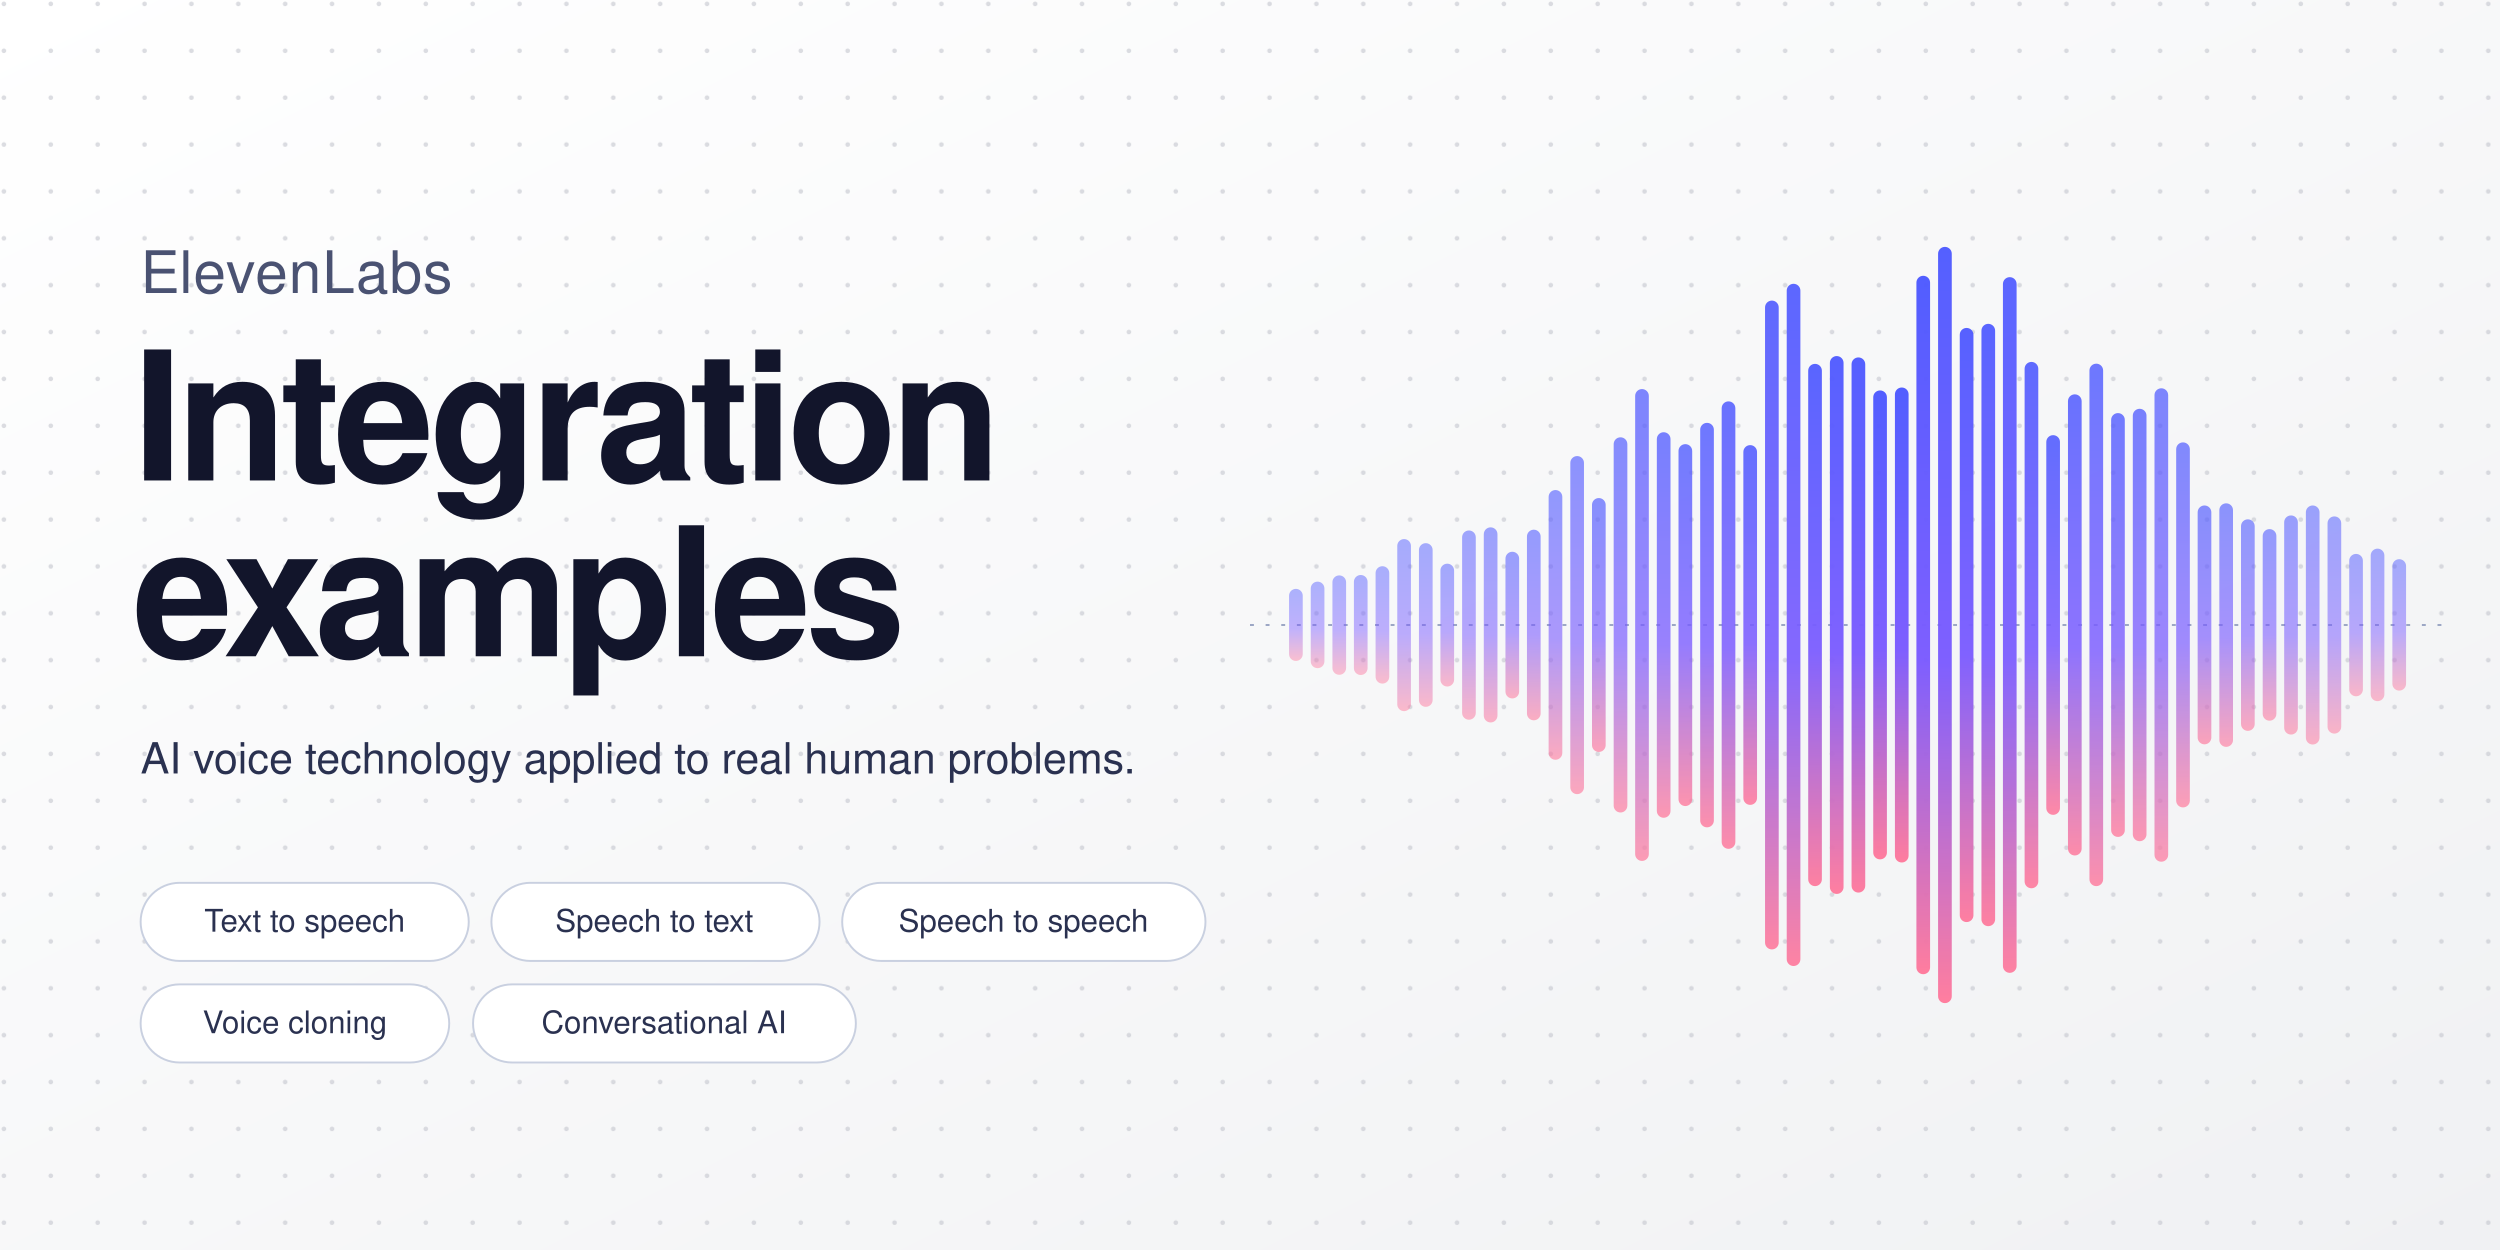
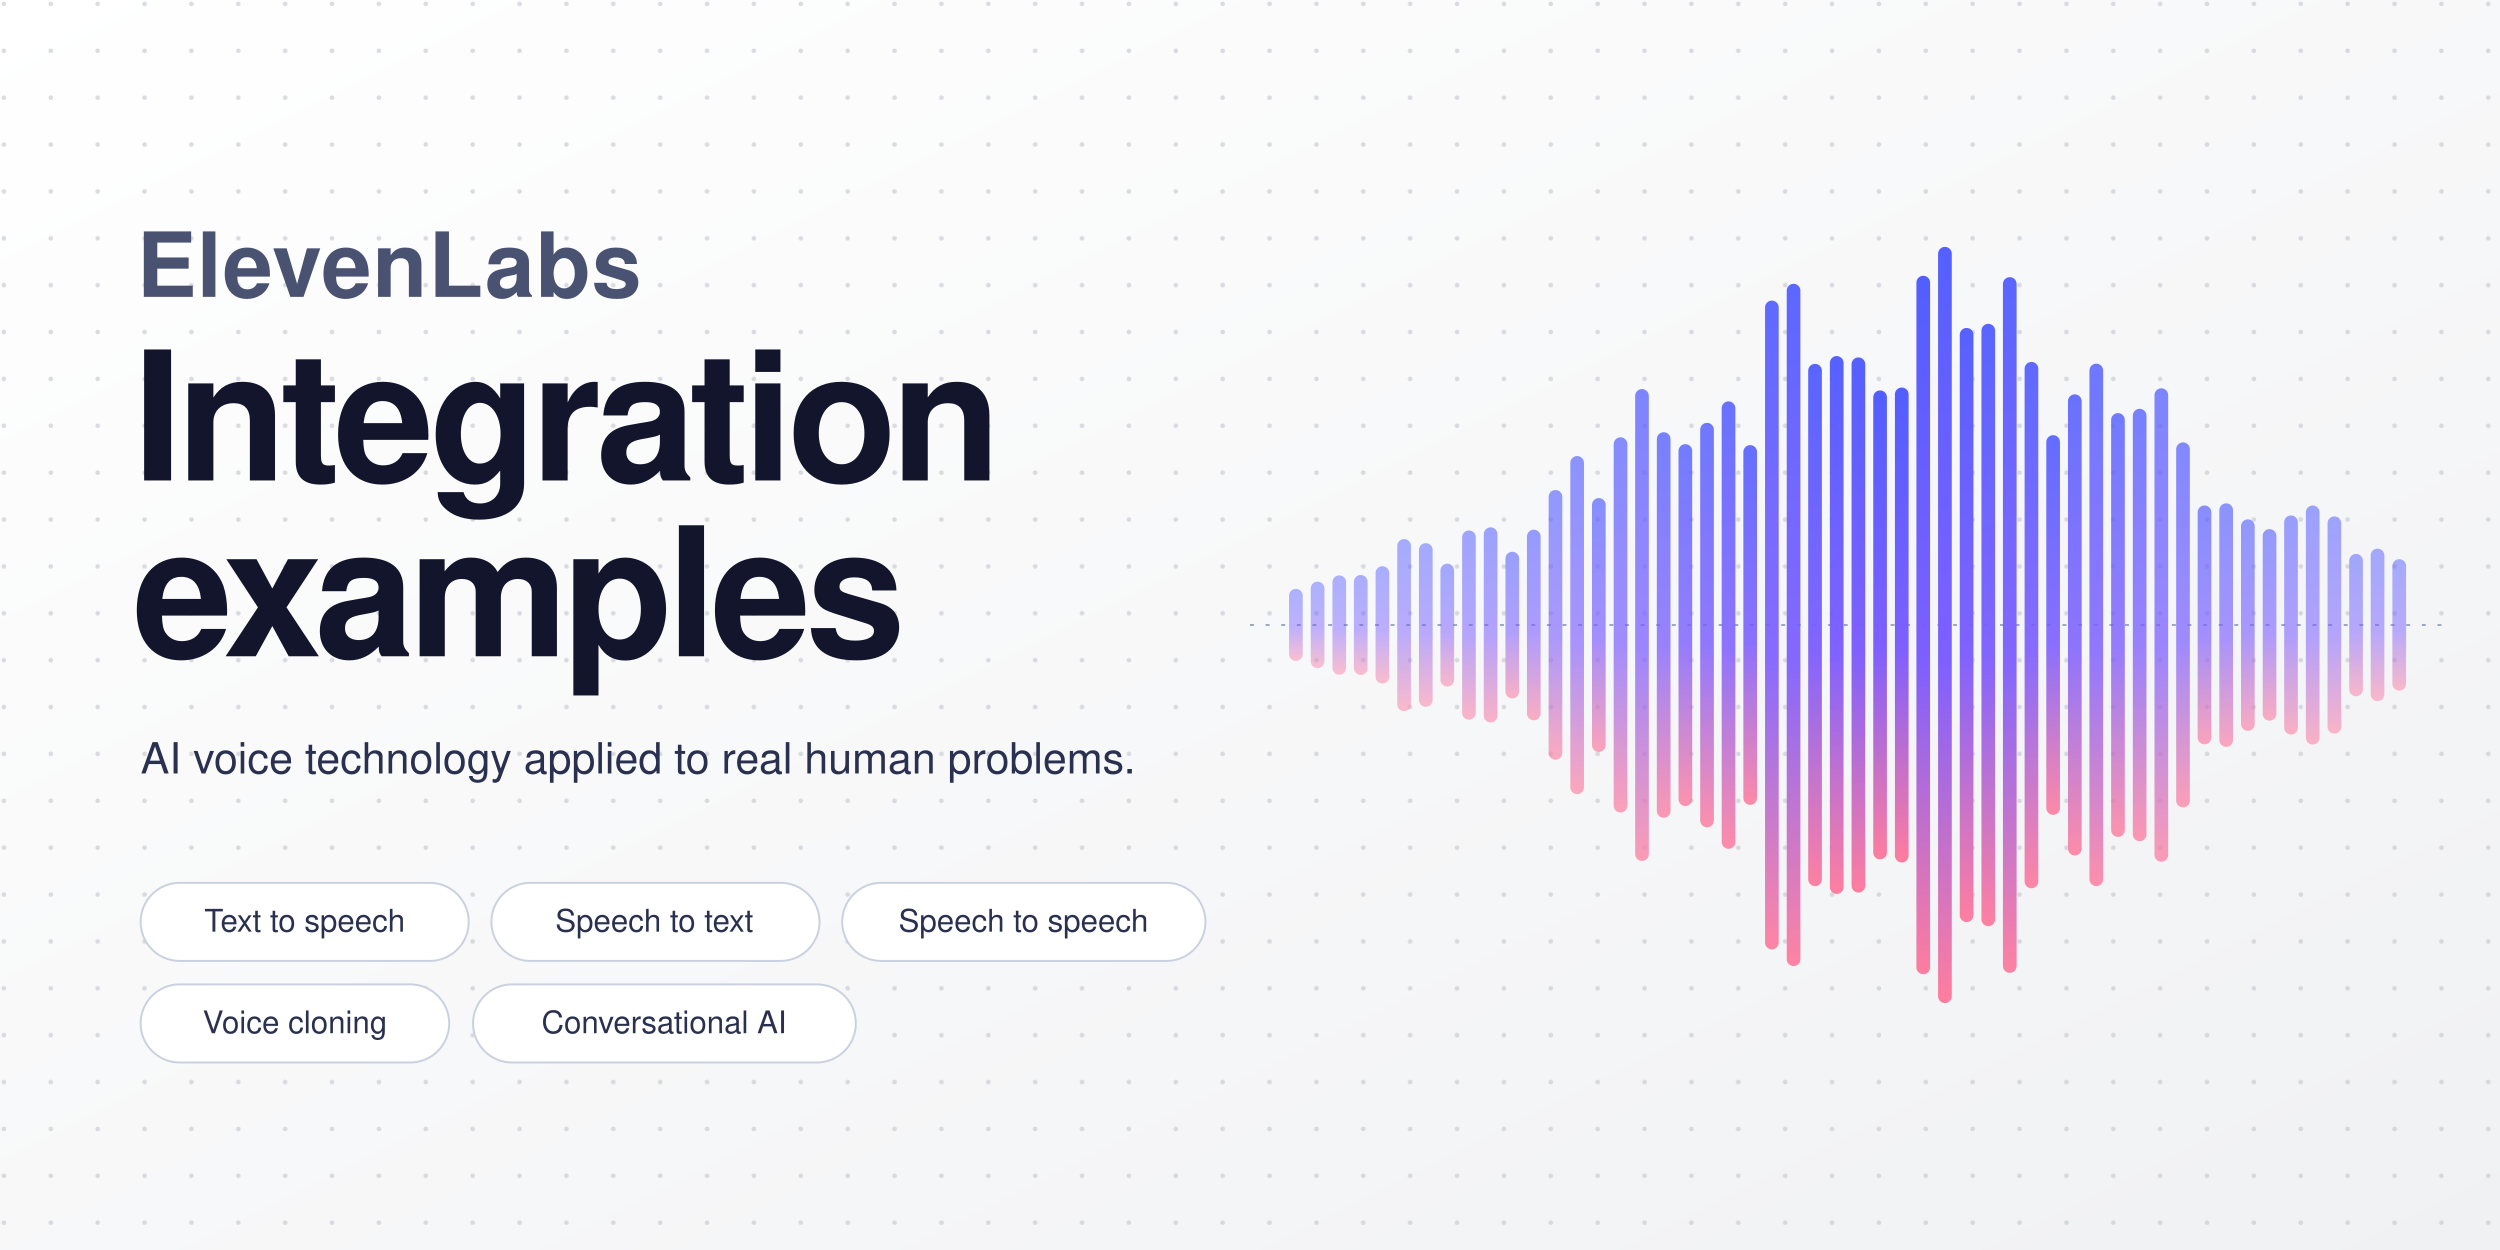
<svg xmlns="http://www.w3.org/2000/svg" viewBox="0 0 1280 640" width="1280" height="640" font-family="'Helvetica Neue', Helvetica, Arial, sans-serif">
  <defs>
    <linearGradient id="bg" x1="0" y1="0" x2="1" y2="1">
      <stop offset="0" stop-color="#FFFFFF" />
      <stop offset="1" stop-color="#F0F1F3" />
    </linearGradient>
    <linearGradient id="g" x1="0" y1="0" x2="0" y2="1">
      <stop offset="0" stop-color="#4F5BFF" />
      <stop offset="0.55" stop-color="#7B5CFF" />
      <stop offset="1" stop-color="#FF7A9C" />
    </linearGradient>
    <pattern id="dots" width="24" height="24" patternUnits="userSpaceOnUse">
      <circle cx="2" cy="2" r="1.2" fill="#C4C7CE" opacity="0.6" />
    </pattern>
  </defs>
  <rect width="1280" height="640" fill="url(#bg)" />
  <rect width="1280" height="640" fill="url(#dots)" />
  <line x1="640" y1="320" x2="1250" y2="320" stroke="#9AA5C4" stroke-width="1" stroke-dasharray="2 6" />
  <rect x="660.0" y="301.5" width="7" height="36.9" rx="3.5" fill="url(#g)" opacity="0.45" />
  <rect x="671.1" y="297.8" width="7" height="44.3" rx="3.5" fill="url(#g)" opacity="0.45" />
  <rect x="682.2" y="294.6" width="7" height="50.9" rx="3.5" fill="url(#g)" opacity="0.46" />
  <rect x="693.2" y="294.4" width="7" height="51.2" rx="3.5" fill="url(#g)" opacity="0.47" />
  <rect x="704.3" y="289.9" width="7" height="60.1" rx="3.5" fill="url(#g)" opacity="0.47" />
  <rect x="715.4" y="276.0" width="7" height="88.1" rx="3.5" fill="url(#g)" opacity="0.49" />
  <rect x="726.5" y="278.1" width="7" height="83.8" rx="3.5" fill="url(#g)" opacity="0.50" />
  <rect x="737.5" y="288.6" width="7" height="62.9" rx="3.5" fill="url(#g)" opacity="0.51" />
  <rect x="748.6" y="271.6" width="7" height="96.9" rx="3.5" fill="url(#g)" opacity="0.53" />
  <rect x="759.7" y="270.0" width="7" height="99.9" rx="3.5" fill="url(#g)" opacity="0.55" />
  <rect x="770.8" y="282.5" width="7" height="75.1" rx="3.5" fill="url(#g)" opacity="0.57" />
  <rect x="781.8" y="271.2" width="7" height="97.6" rx="3.5" fill="url(#g)" opacity="0.59" />
  <rect x="792.9" y="250.9" width="7" height="138.1" rx="3.5" fill="url(#g)" opacity="0.61" />
  <rect x="804.0" y="233.5" width="7" height="173.1" rx="3.5" fill="url(#g)" opacity="0.64" />
  <rect x="815.1" y="255.0" width="7" height="130.0" rx="3.5" fill="url(#g)" opacity="0.67" />
  <rect x="826.2" y="223.9" width="7" height="192.1" rx="3.5" fill="url(#g)" opacity="0.69" />
  <rect x="837.2" y="199.2" width="7" height="241.6" rx="3.5" fill="url(#g)" opacity="0.73" />
  <rect x="848.3" y="221.3" width="7" height="197.4" rx="3.5" fill="url(#g)" opacity="0.76" />
  <rect x="859.4" y="227.4" width="7" height="185.3" rx="3.5" fill="url(#g)" opacity="0.79" />
  <rect x="870.5" y="216.5" width="7" height="207.1" rx="3.5" fill="url(#g)" opacity="0.82" />
  <rect x="881.5" y="205.5" width="7" height="229.1" rx="3.5" fill="url(#g)" opacity="0.85" />
  <rect x="892.6" y="227.9" width="7" height="184.2" rx="3.5" fill="url(#g)" opacity="0.87" />
  <rect x="903.7" y="153.9" width="7" height="332.2" rx="3.5" fill="url(#g)" opacity="0.90" />
  <rect x="914.8" y="145.3" width="7" height="349.3" rx="3.5" fill="url(#g)" opacity="0.92" />
  <rect x="925.8" y="186.3" width="7" height="267.4" rx="3.5" fill="url(#g)" opacity="0.94" />
  <rect x="936.9" y="182.3" width="7" height="275.4" rx="3.5" fill="url(#g)" opacity="0.96" />
  <rect x="948.0" y="183.0" width="7" height="274.0" rx="3.5" fill="url(#g)" opacity="0.97" />
  <rect x="959.1" y="199.9" width="7" height="240.1" rx="3.5" fill="url(#g)" opacity="0.98" />
  <rect x="970.2" y="198.4" width="7" height="243.2" rx="3.5" fill="url(#g)" opacity="0.98" />
  <rect x="981.2" y="141.2" width="7" height="357.6" rx="3.5" fill="url(#g)" opacity="0.98" />
  <rect x="992.3" y="126.4" width="7" height="387.2" rx="3.5" fill="url(#g)" opacity="0.97" />
  <rect x="1003.4" y="167.9" width="7" height="304.2" rx="3.5" fill="url(#g)" opacity="0.96" />
  <rect x="1014.5" y="165.8" width="7" height="308.4" rx="3.5" fill="url(#g)" opacity="0.94" />
  <rect x="1025.5" y="141.9" width="7" height="356.2" rx="3.5" fill="url(#g)" opacity="0.93" />
  <rect x="1036.6" y="185.3" width="7" height="269.5" rx="3.5" fill="url(#g)" opacity="0.90" />
  <rect x="1047.7" y="222.8" width="7" height="194.4" rx="3.5" fill="url(#g)" opacity="0.88" />
  <rect x="1058.8" y="201.9" width="7" height="236.1" rx="3.5" fill="url(#g)" opacity="0.85" />
  <rect x="1069.8" y="186.2" width="7" height="267.5" rx="3.5" fill="url(#g)" opacity="0.82" />
  <rect x="1080.9" y="211.5" width="7" height="217.0" rx="3.5" fill="url(#g)" opacity="0.79" />
  <rect x="1092.0" y="209.3" width="7" height="221.4" rx="3.5" fill="url(#g)" opacity="0.76" />
  <rect x="1103.1" y="198.8" width="7" height="242.4" rx="3.5" fill="url(#g)" opacity="0.73" />
  <rect x="1114.2" y="226.5" width="7" height="186.9" rx="3.5" fill="url(#g)" opacity="0.70" />
  <rect x="1125.2" y="258.8" width="7" height="122.3" rx="3.5" fill="url(#g)" opacity="0.67" />
  <rect x="1136.3" y="257.7" width="7" height="124.7" rx="3.5" fill="url(#g)" opacity="0.64" />
  <rect x="1147.4" y="265.9" width="7" height="108.3" rx="3.5" fill="url(#g)" opacity="0.61" />
  <rect x="1158.5" y="270.9" width="7" height="98.1" rx="3.5" fill="url(#g)" opacity="0.59" />
  <rect x="1169.5" y="263.9" width="7" height="112.2" rx="3.5" fill="url(#g)" opacity="0.57" />
  <rect x="1180.6" y="258.8" width="7" height="122.4" rx="3.5" fill="url(#g)" opacity="0.55" />
  <rect x="1191.7" y="264.4" width="7" height="111.2" rx="3.5" fill="url(#g)" opacity="0.53" />
  <rect x="1202.8" y="283.6" width="7" height="72.9" rx="3.5" fill="url(#g)" opacity="0.51" />
  <rect x="1213.8" y="280.9" width="7" height="78.1" rx="3.5" fill="url(#g)" opacity="0.50" />
  <rect x="1224.9" y="286.3" width="7" height="67.3" rx="3.5" fill="url(#g)" opacity="0.49" />
-   <text x="72" y="150" font-size="30" font-weight="500" fill="#4A5272" letter-spacing="0.5">ElevenLabs</text>
+   <text x="70" y="152" font-size="46" font-weight="600" fill="#4A5272" letter-spacing="0.5">ElevenLabs</text>
  <text x="68" y="246" font-size="92" font-weight="700" fill="#12152B" letter-spacing="-3">Integration</text>
  <text x="68" y="336" font-size="92" font-weight="700" fill="#12152B" letter-spacing="-3">examples</text>
  <text x="72" y="396" font-size="22" fill="#2A3150">AI voice technology applied to real human problems.</text>
  <rect x="72" y="452" width="168" height="40" rx="20" fill="#fff" stroke="#C9D0E0" />
  <text x="156" y="477" text-anchor="middle" font-size="16" fill="#2A3150">Text to speech</text>
  <rect x="251.6" y="452" width="168" height="40" rx="20" fill="#fff" stroke="#C9D0E0" />
  <text x="335" y="477" text-anchor="middle" font-size="16" fill="#2A3150">Speech to text</text>
  <rect x="431.2" y="452" width="186" height="40" rx="20" fill="#fff" stroke="#C9D0E0" />
  <text x="524" y="477" text-anchor="middle" font-size="16" fill="#2A3150">Speech to speech</text>
  <rect x="72" y="504" width="158" height="40" rx="20" fill="#fff" stroke="#C9D0E0" />
  <text x="151" y="529" text-anchor="middle" font-size="16" fill="#2A3150">Voice cloning</text>
  <rect x="242.2" y="504" width="196" height="40" rx="20" fill="#fff" stroke="#C9D0E0" />
  <text x="340" y="529" text-anchor="middle" font-size="16" fill="#2A3150">Conversational AI</text>
</svg>
